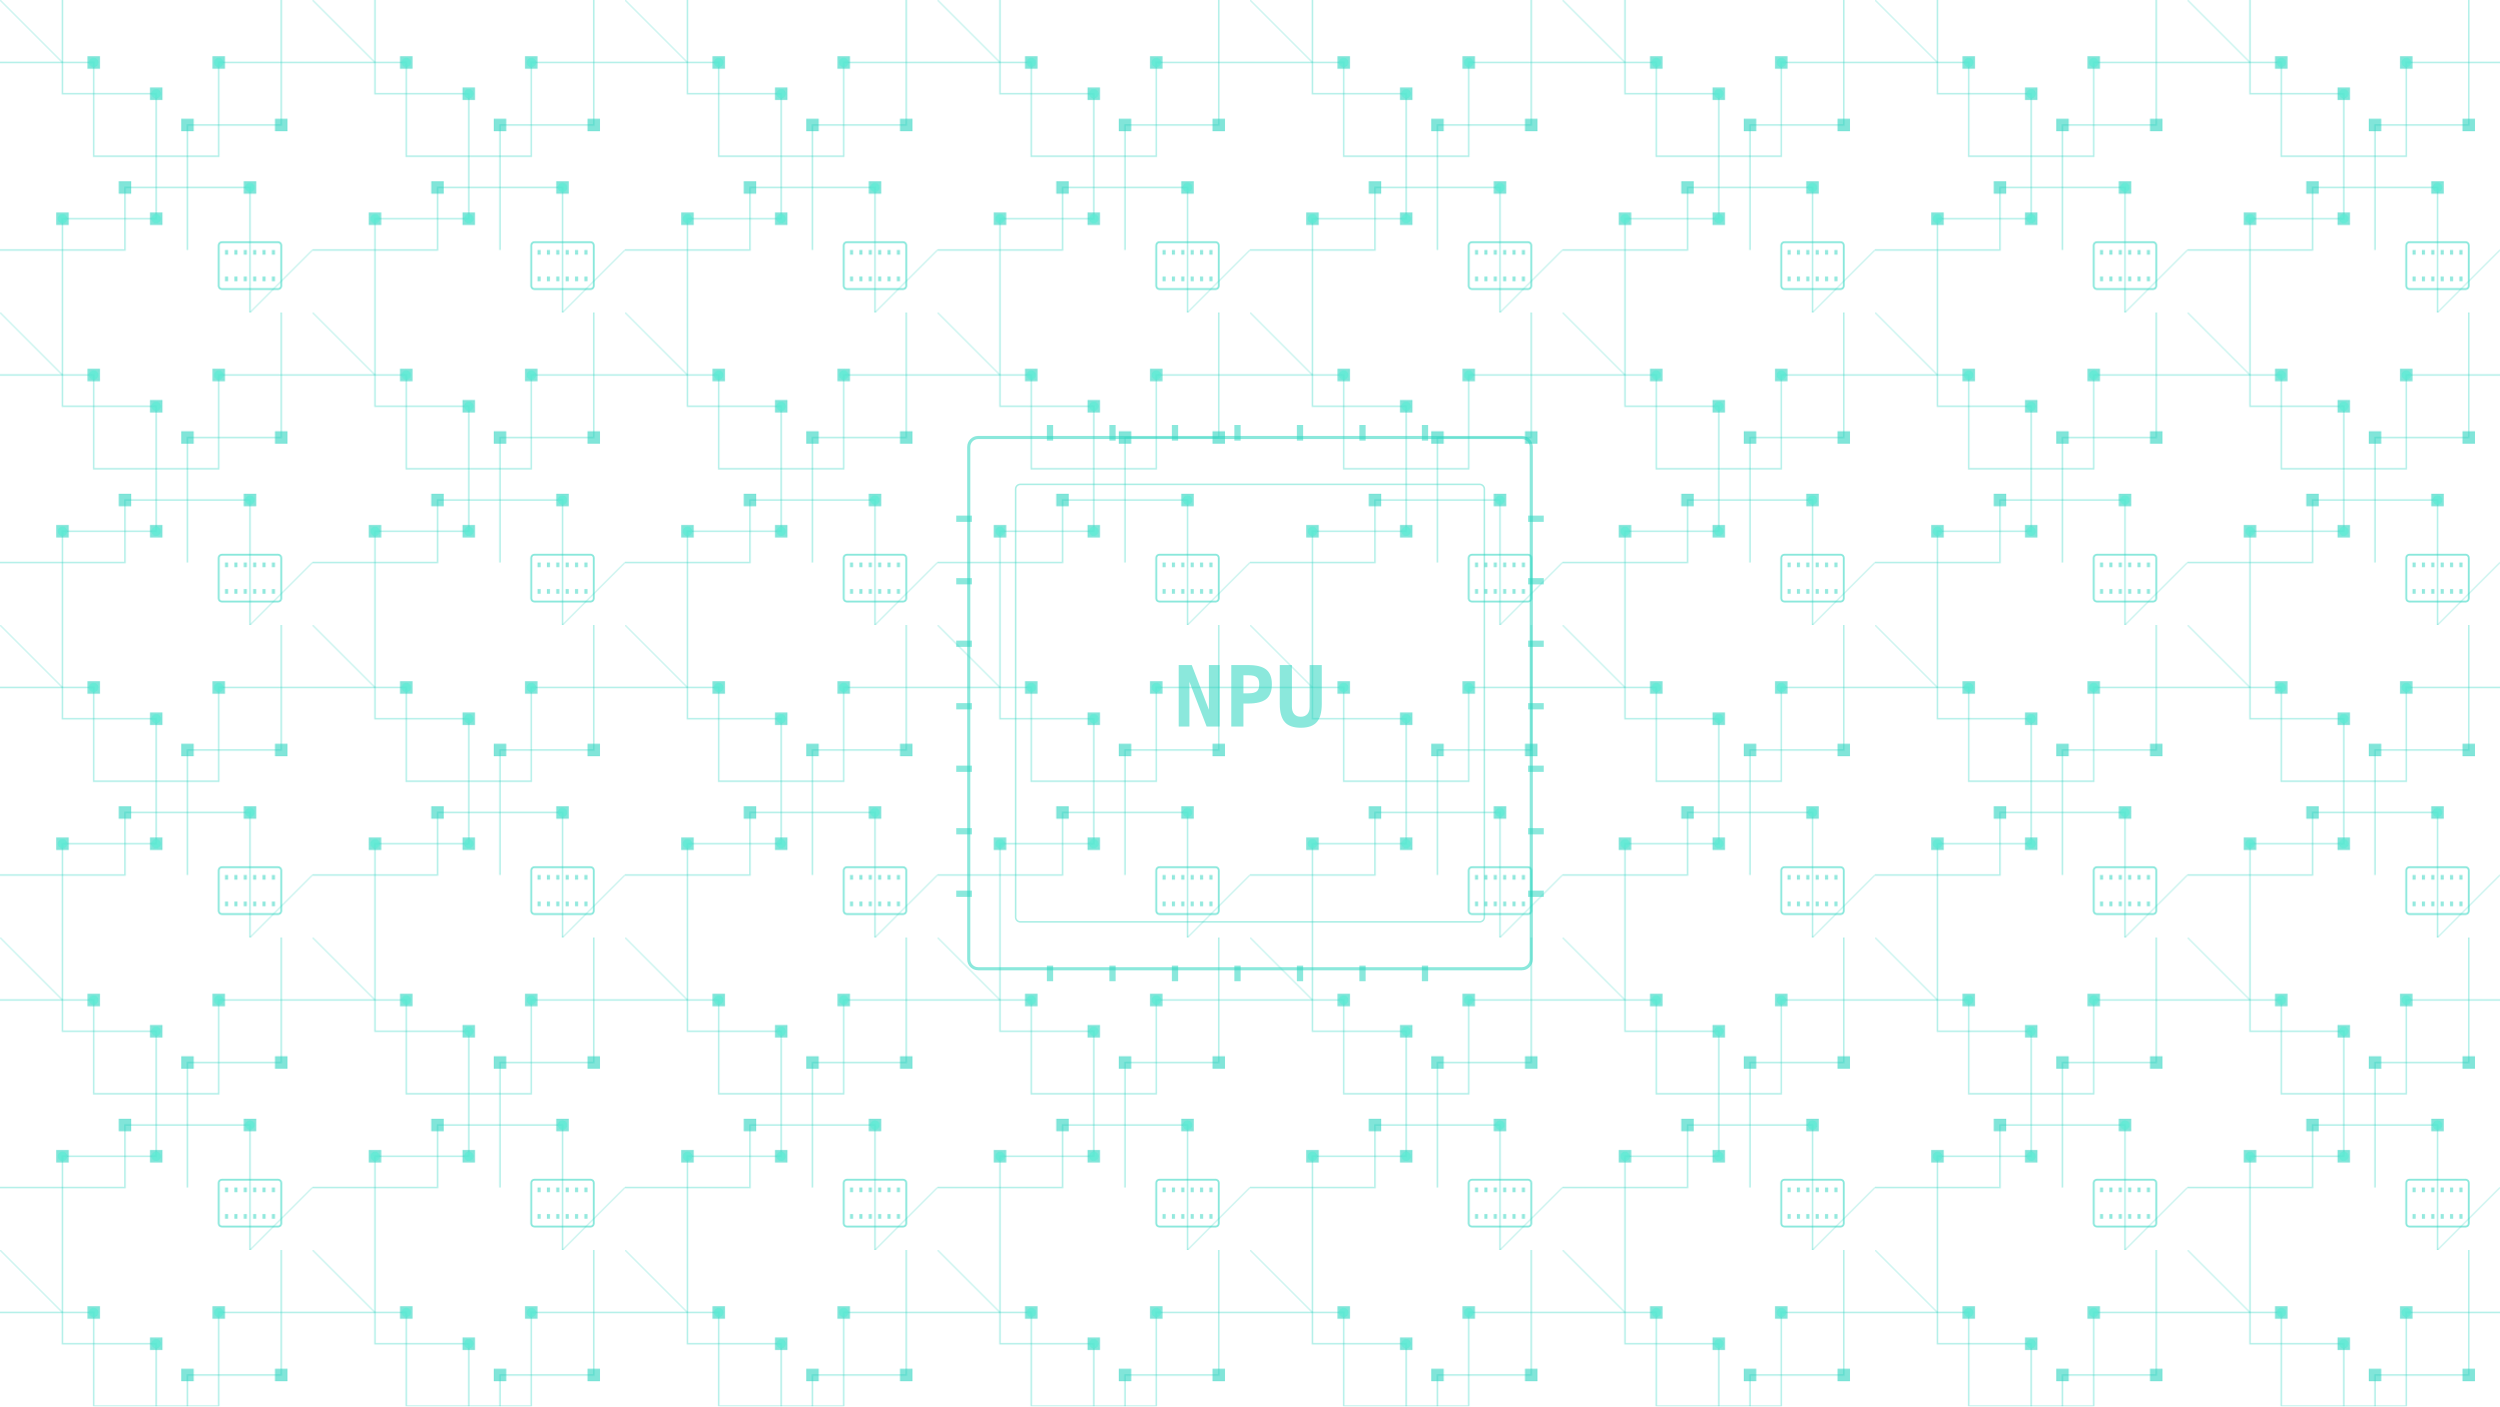
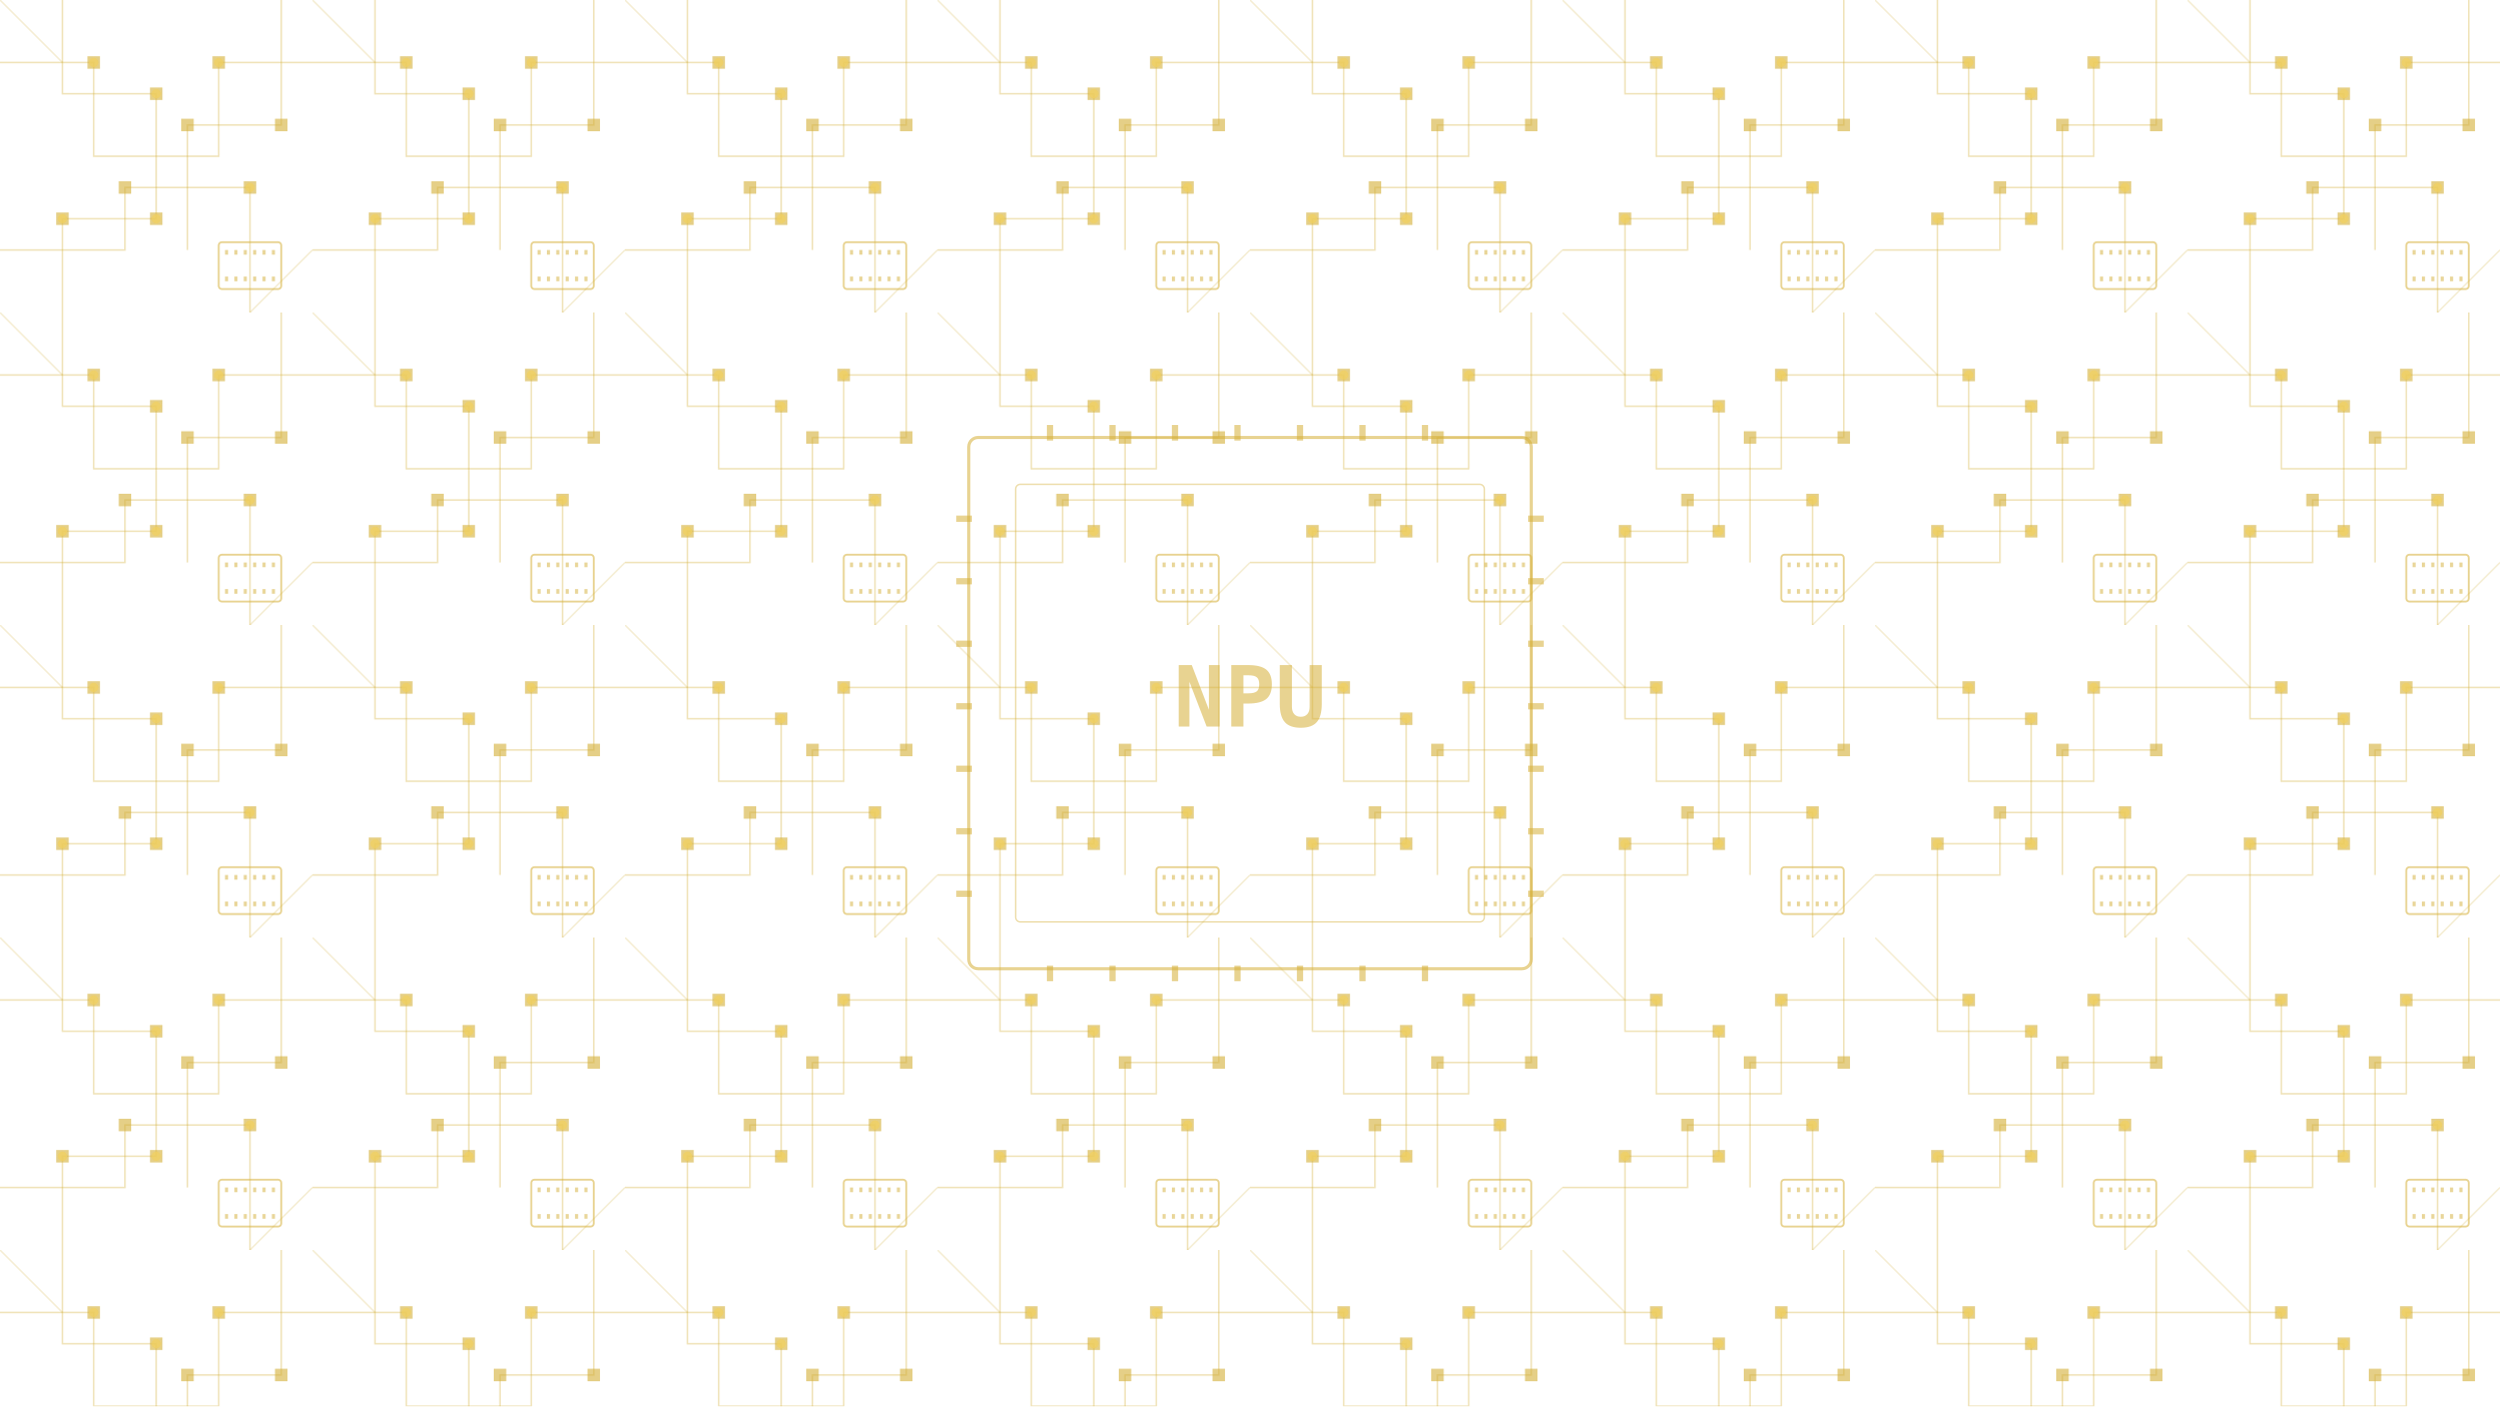
<svg xmlns="http://www.w3.org/2000/svg" viewBox="0 0 1600 900" preserveAspectRatio="xMidYMid slice">
  <defs>
    <pattern id="circuit" x="0" y="0" width="200" height="200" patternUnits="userSpaceOnUse">
-       <g stroke="#2dd4bf" stroke-width="1" fill="none" stroke-opacity="0.35">
+       <g stroke="#d4af37" stroke-width="1" fill="none" stroke-opacity="0.35">
        <path d="M 0 40 L 60 40 L 60 100 L 140 100 L 140 40 L 200 40" />
        <path d="M 0 160 L 80 160 L 80 120 L 160 120 L 160 200" />
        <path d="M 40 0 L 40 60 L 100 60 L 100 140 L 40 140 L 40 200" />
        <path d="M 180 0 L 180 80 L 120 80 L 120 160" />
      </g>
-       <g stroke="#2dd4bf" stroke-width="1" fill="none" stroke-opacity="0.22">
+       <g stroke="#d4af37" stroke-width="1" fill="none" stroke-opacity="0.22">
        <path d="M 0 0 L 40 40" />
        <path d="M 160 200 L 200 160" />
      </g>
-       <g fill="#2dd4bf" fill-opacity="0.6">
+       <g fill="#d4af37" fill-opacity="0.6">
        <rect x="56" y="36" width="8" height="8" />
        <rect x="136" y="36" width="8" height="8" />
        <rect x="96" y="56" width="8" height="8" />
        <rect x="96" y="136" width="8" height="8" />
        <rect x="76" y="116" width="8" height="8" />
        <rect x="156" y="116" width="8" height="8" />
        <rect x="36" y="136" width="8" height="8" />
        <rect x="116" y="76" width="8" height="8" />
        <rect x="176" y="76" width="8" height="8" />
      </g>
-       <g fill="#5eead4" fill-opacity="0.75">
+       <g fill="#f0d060" fill-opacity="0.75">
        <circle cx="60" cy="40" r="3" />
        <circle cx="140" cy="40" r="3" />
        <circle cx="100" cy="60" r="3" />
        <circle cx="100" cy="140" r="3" />
        <circle cx="160" cy="120" r="3" />
        <circle cx="40" cy="140" r="3" />
      </g>
-       <g stroke="#2dd4bf" stroke-width="1.2" stroke-opacity="0.55" fill="none">
+       <g stroke="#d4af37" stroke-width="1.2" stroke-opacity="0.55" fill="none">
        <rect x="140" y="155" width="40" height="30" rx="2" />
      </g>
-       <g fill="#2dd4bf" fill-opacity="0.5">
+       <g fill="#d4af37" fill-opacity="0.5">
        <rect x="144" y="160" width="2" height="3" />
        <rect x="150" y="160" width="2" height="3" />
        <rect x="156" y="160" width="2" height="3" />
        <rect x="162" y="160" width="2" height="3" />
        <rect x="168" y="160" width="2" height="3" />
        <rect x="174" y="160" width="2" height="3" />
        <rect x="144" y="177" width="2" height="3" />
        <rect x="150" y="177" width="2" height="3" />
        <rect x="156" y="177" width="2" height="3" />
        <rect x="162" y="177" width="2" height="3" />
        <rect x="168" y="177" width="2" height="3" />
        <rect x="174" y="177" width="2" height="3" />
      </g>
    </pattern>
  </defs>
  <rect width="1600" height="900" fill="url(#circuit)" />
  <g transform="translate(620 280)">
-     <rect x="0" y="0" width="360" height="340" rx="6" stroke="#2dd4bf" stroke-width="2" stroke-opacity="0.55" fill="none" />
-     <rect x="30" y="30" width="300" height="280" rx="3" stroke="#2dd4bf" stroke-width="1" stroke-opacity="0.4" fill="none" />
-     <g fill="#2dd4bf" fill-opacity="0.55">
+     <rect x="0" y="0" width="360" height="340" rx="6" stroke="#d4af37" stroke-width="2" stroke-opacity="0.55" fill="none" />
+     <rect x="30" y="30" width="300" height="280" rx="3" stroke="#d4af37" stroke-width="1" stroke-opacity="0.4" fill="none" />
+     <g fill="#d4af37" fill-opacity="0.55">
      <rect x="50" y="-8" width="4" height="10" />
      <rect x="90" y="-8" width="4" height="10" />
      <rect x="130" y="-8" width="4" height="10" />
      <rect x="170" y="-8" width="4" height="10" />
      <rect x="210" y="-8" width="4" height="10" />
      <rect x="250" y="-8" width="4" height="10" />
      <rect x="290" y="-8" width="4" height="10" />
      <rect x="50" y="338" width="4" height="10" />
      <rect x="90" y="338" width="4" height="10" />
      <rect x="130" y="338" width="4" height="10" />
      <rect x="170" y="338" width="4" height="10" />
      <rect x="210" y="338" width="4" height="10" />
      <rect x="250" y="338" width="4" height="10" />
      <rect x="290" y="338" width="4" height="10" />
      <rect x="-8" y="50" width="10" height="4" />
      <rect x="-8" y="90" width="10" height="4" />
      <rect x="-8" y="130" width="10" height="4" />
      <rect x="-8" y="170" width="10" height="4" />
      <rect x="-8" y="210" width="10" height="4" />
      <rect x="-8" y="250" width="10" height="4" />
      <rect x="-8" y="290" width="10" height="4" />
      <rect x="358" y="50" width="10" height="4" />
      <rect x="358" y="90" width="10" height="4" />
      <rect x="358" y="130" width="10" height="4" />
      <rect x="358" y="170" width="10" height="4" />
      <rect x="358" y="210" width="10" height="4" />
      <rect x="358" y="250" width="10" height="4" />
      <rect x="358" y="290" width="10" height="4" />
    </g>
-     <text x="180" y="185" font-family="monospace" font-size="54" font-weight="700" fill="#2dd4bf" fill-opacity="0.55" text-anchor="middle">NPU</text>
+     <text x="180" y="185" font-family="monospace" font-size="54" font-weight="700" fill="#d4af37" fill-opacity="0.55" text-anchor="middle">NPU</text>
  </g>
</svg>
